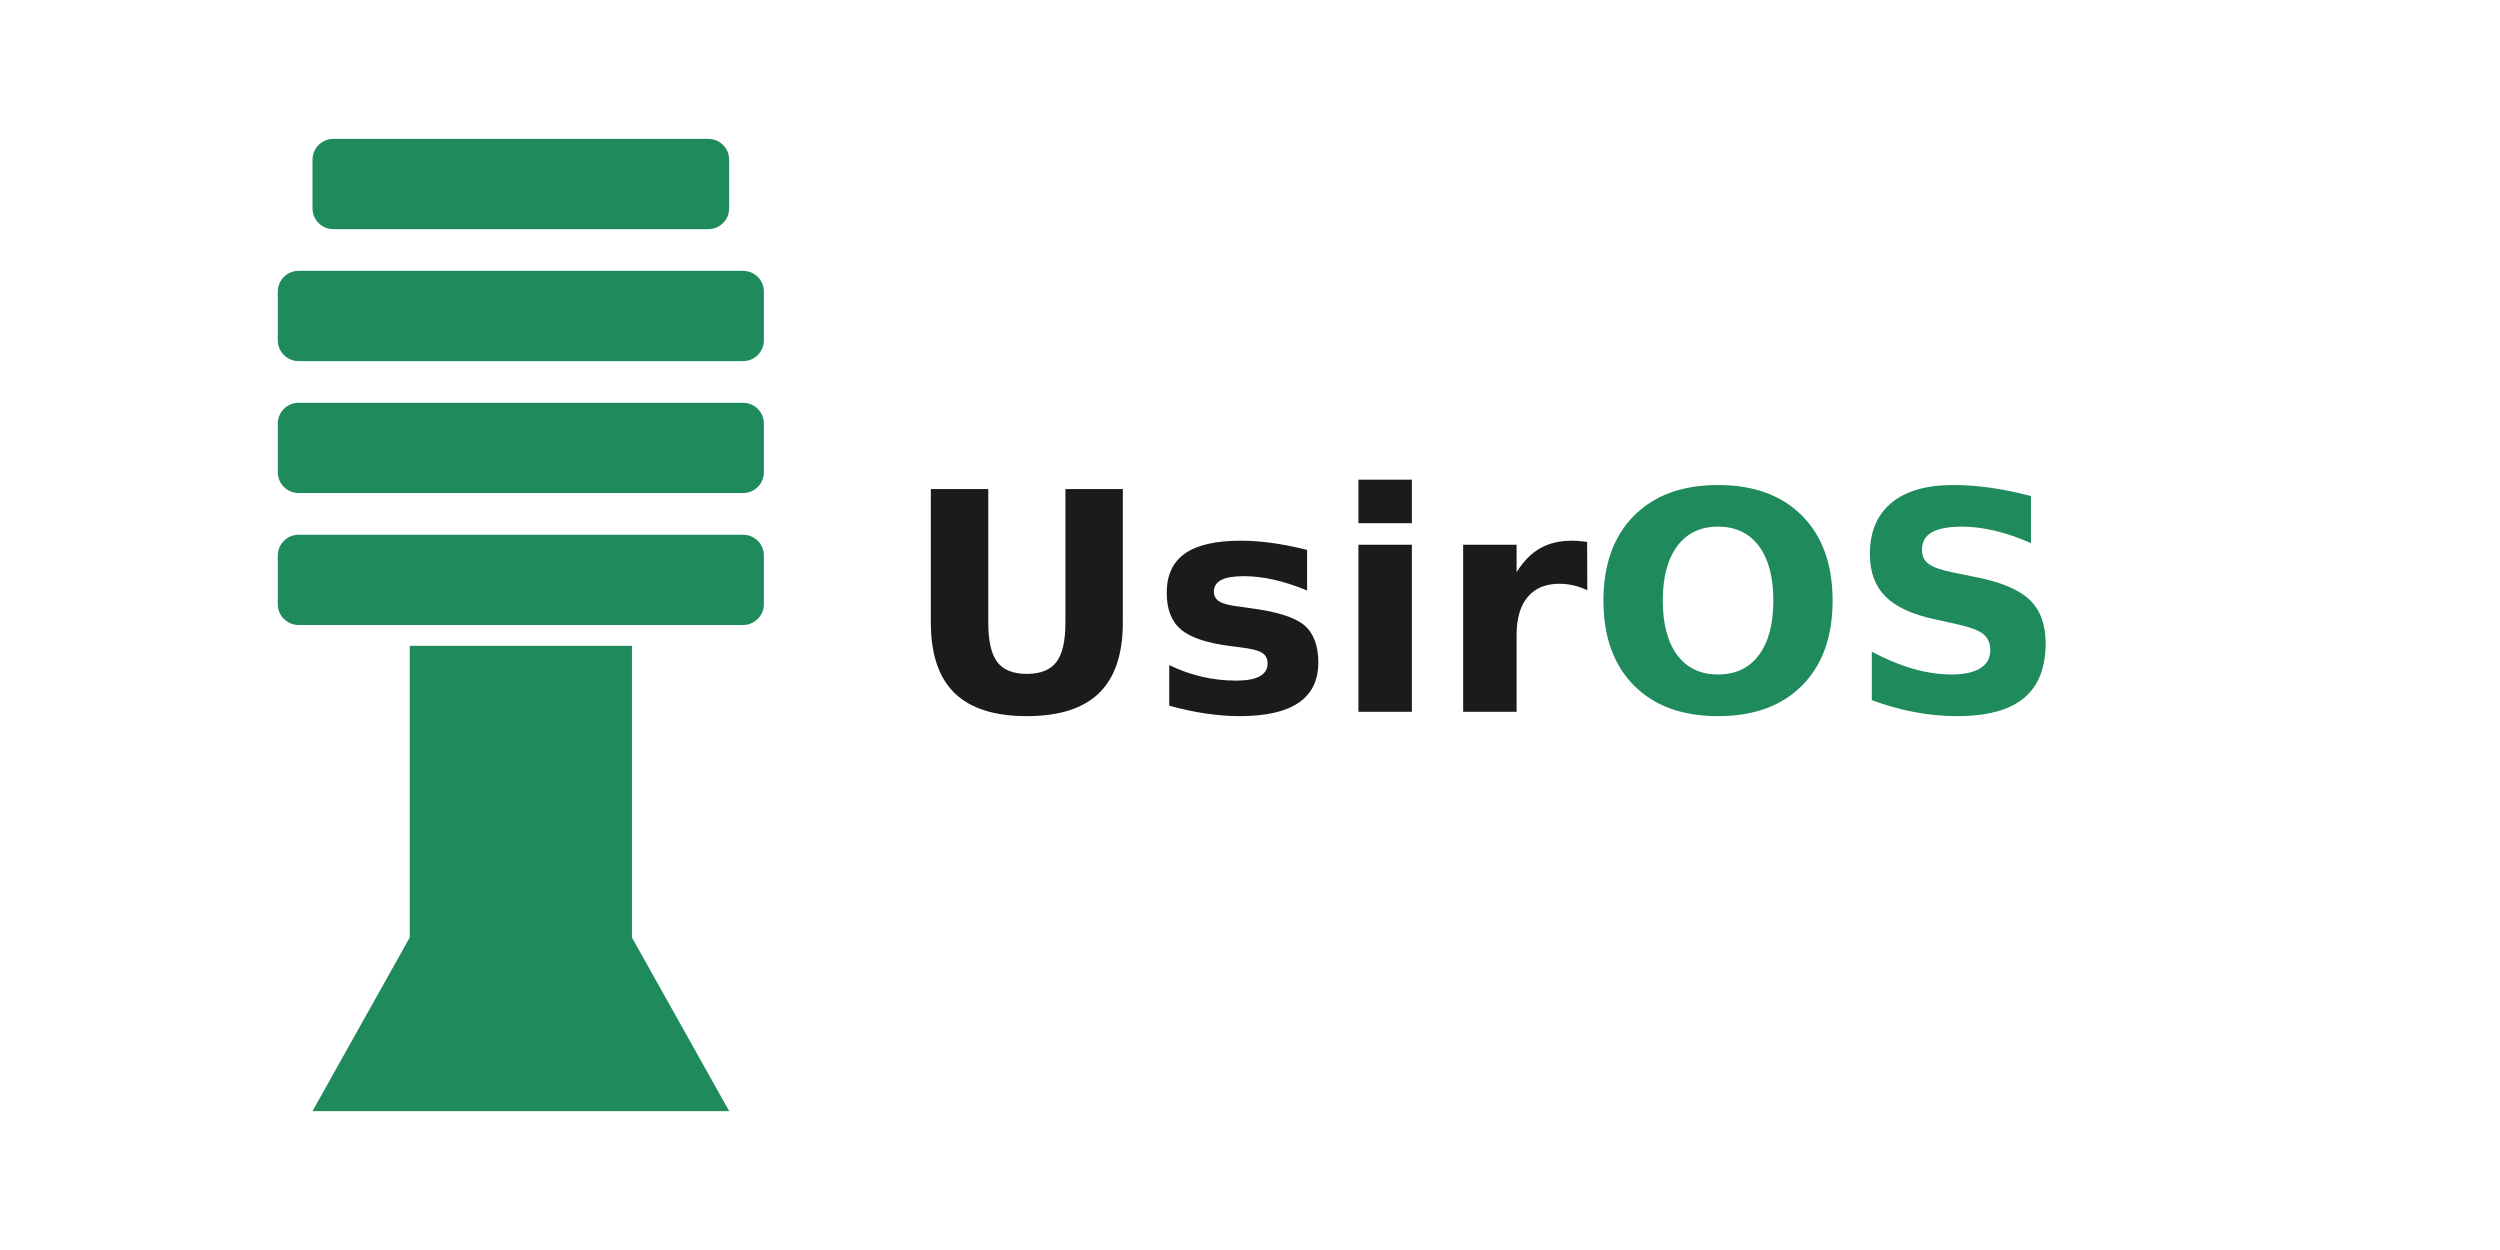
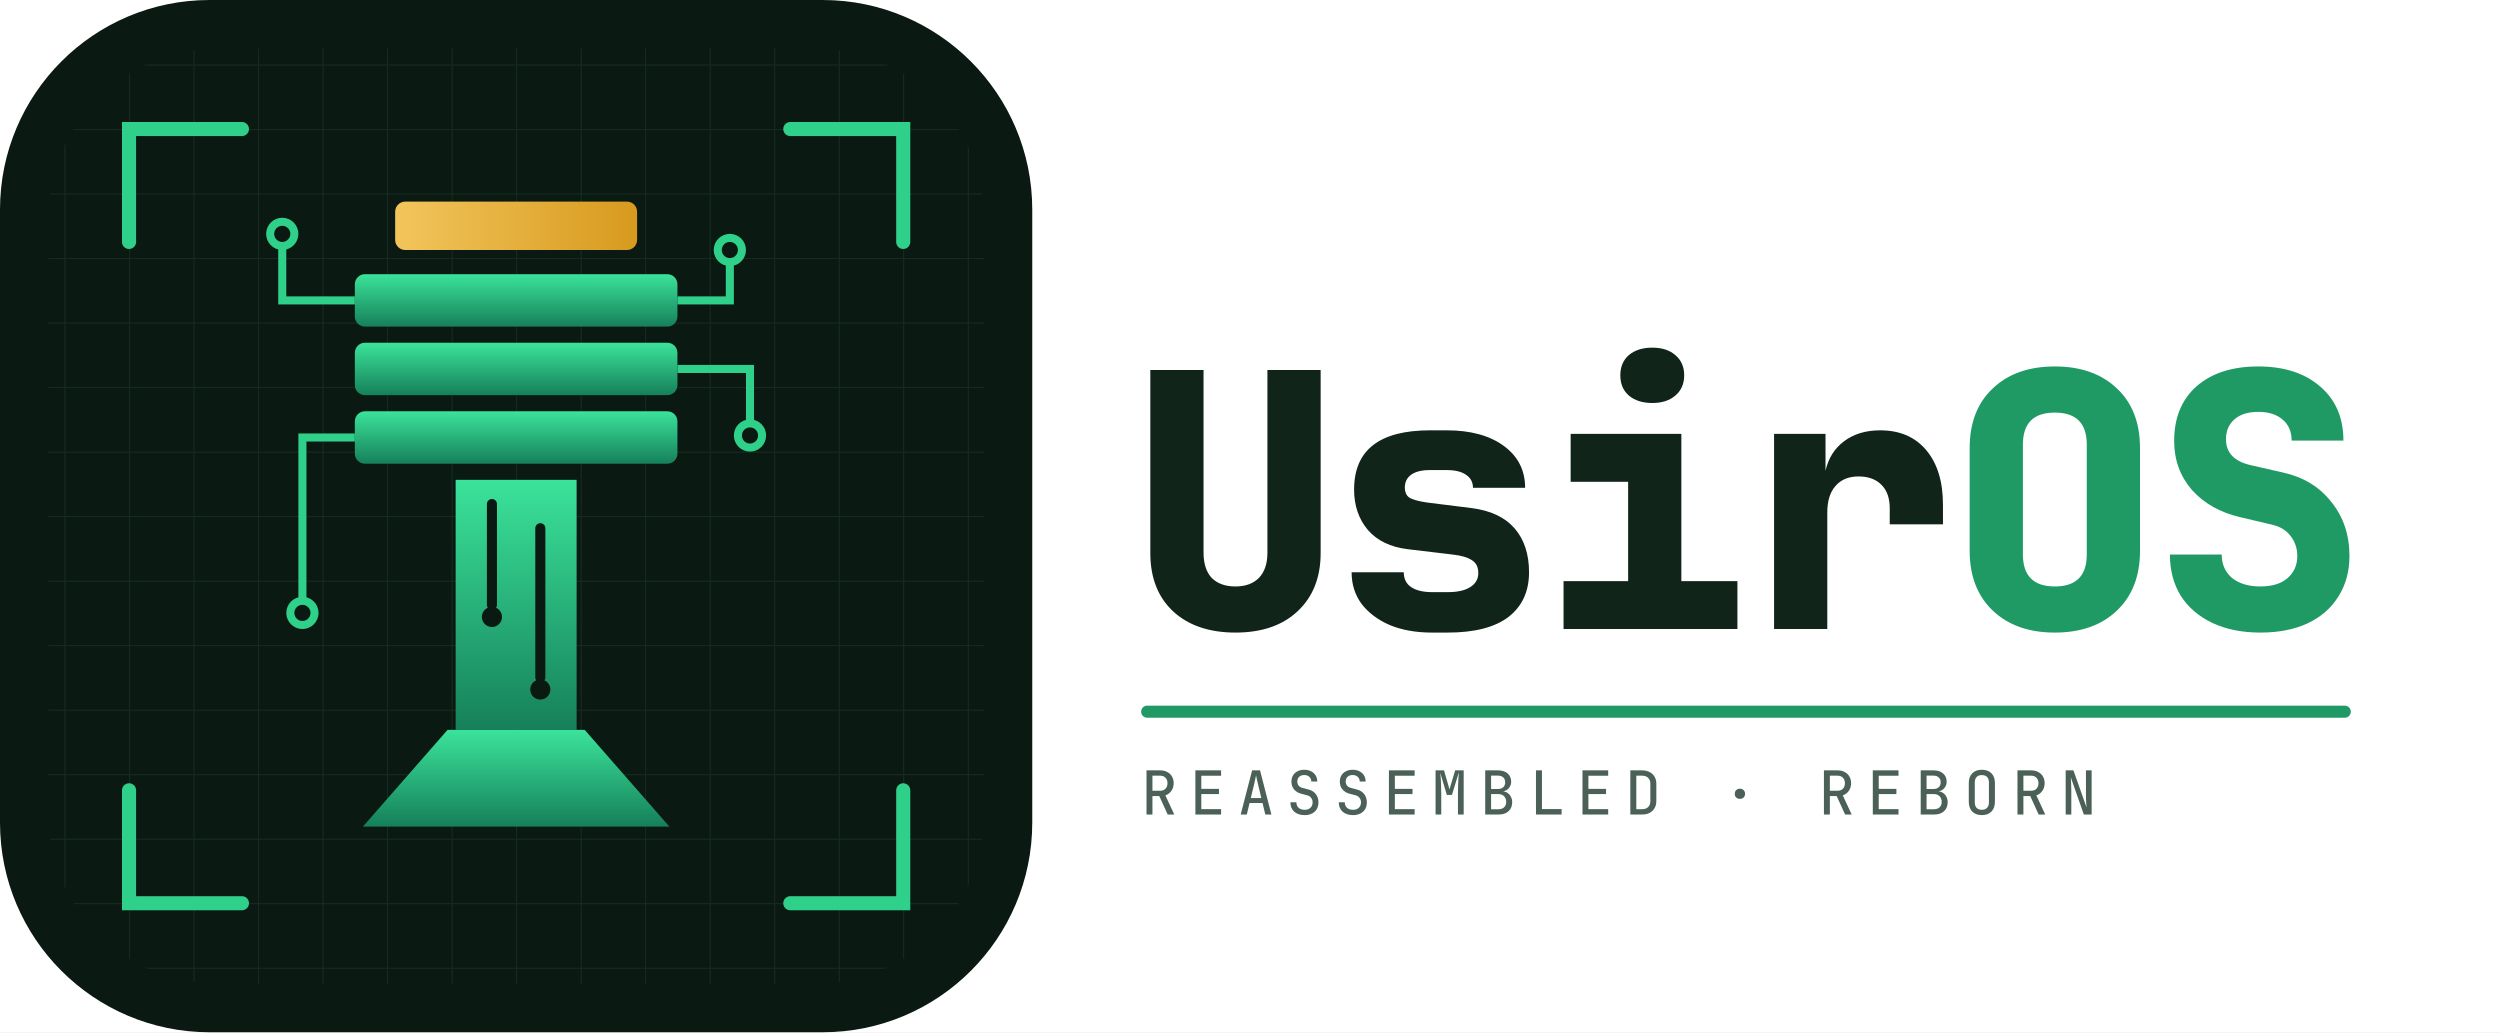
- <svg xmlns="http://www.w3.org/2000/svg" width="720" height="360" viewBox="0 0 720 360">
-   <rect width="720" height="360" fill="#ffffff" />
-   <clipPath id="c">
-     <rect x="0" y="0" width="720" height="320" />
-   </clipPath>
-   <g clip-path="url(#c)" />
-   <g fill="#1f8a5b" transform="translate(70,40)">
-     <rect x="20" y="0" width="120" height="26" rx="6" />
-     <rect x="10" y="38" width="140" height="26" rx="6" />
-     <rect x="10" y="76" width="140" height="26" rx="6" />
-     <rect x="10" y="114" width="140" height="26" rx="6" />
-     <rect x="48" y="146" width="64" height="104" />
-     <path d="M48 230 L112 230 L140 280 L20 280 Z" />
+ <svg xmlns="http://www.w3.org/2000/svg" width="1240" height="512" viewBox="0 0 1240 512" version="1.1" id="svg20">
+   <defs id="defs20" />
+   <rect width="1240" height="512" fill="#ffffff" id="rect1" />
+   <g id="g19">
+     <defs id="defs4">
+       <linearGradient id="verde" x1="0" y1="0" x2="0" y2="1">
+         <stop offset="0" stop-color="#3be39a" id="stop1" />
+         <stop offset="1" stop-color="#16805a" id="stop2" />
+       </linearGradient>
+       <linearGradient id="oro" x1="0" y1="0" x2="1" y2="0">
+         <stop offset="0" stop-color="#f2c55c" id="stop3" />
+         <stop offset="1" stop-color="#d79a1e" id="stop4" />
+       </linearGradient>
+       <pattern id="rejilla" width="32" height="32" patternUnits="userSpaceOnUse">
+         <path d="M32 0H0V32" fill="none" stroke="#1d3a2d" stroke-width="1" id="path4" />
+       </pattern>
+     </defs>
+     <rect width="512" height="512" rx="104" fill="#0b1913" id="rect4" />
+     <rect x="24" y="24" width="464" height="464" rx="84" fill="url(#rejilla)" opacity=".55" id="rect5" />
+     <g fill="none" stroke="#2fd08a" stroke-width="7" stroke-linecap="round" id="g8">
+       <path d="M64 120V64H120" id="path5" />
+       <path d="M392 64H448V120" id="path6" />
+       <path d="M448 392V448H392" id="path7" />
+       <path d="M120 448H64V392" id="path8" />
+     </g>
+     <g stroke="#2fd08a" stroke-width="4" fill="#0b1913" id="g12">
+       <path d="M176 149H140V120" fill="none" id="path9" />
+       <circle cx="140" cy="116" r="6" id="circle9" />
+       <path d="M336 183H372V212" fill="none" id="path10" />
+       <circle cx="372" cy="216" r="6" id="circle10" />
+       <path d="M176 217H150V300" fill="none" id="path11" />
+       <circle cx="150" cy="304" r="6" id="circle11" />
+       <path d="M336 149H362V128" fill="none" id="path12" />
+       <circle cx="362" cy="124" r="6" id="circle12" />
+     </g>
+     <rect x="196" y="100" width="120" height="24" rx="5" fill="url(#oro)" id="rect12" />
+     <g fill="url(#verde)" id="g16">
+       <rect x="176" y="136" width="160" height="26" rx="5" id="rect13" />
+       <rect x="176" y="170" width="160" height="26" rx="5" id="rect14" />
+       <rect x="176" y="204" width="160" height="26" rx="5" id="rect15" />
+       <rect x="226" y="238" width="60" height="124" id="rect16" />
+       <path d="M222 362H290L332 410H180Z" id="path16" />
+     </g>
+     <g stroke="#0b1913" stroke-width="5" fill="#0b1913" stroke-linecap="round" id="g18">
+       <path d="M244 250V300" fill="none" id="path17" />
+       <circle cx="244" cy="306" r="5" stroke="none" id="circle17" />
+       <path d="M268 262V336" fill="none" id="path18" />
+       <circle cx="268" cy="342" r="5" stroke="none" id="circle18" />
+     </g>
  </g>
-   <text x="260" y="205" font-family="DejaVu Sans, sans-serif" font-size="88" font-weight="700" fill="#1b1b1b">Usir<tspan fill="#1f8a5b">OS</tspan>
-   </text>
+   <g id="text19" style="font-weight:800;font-size:176px;font-family:'JetBrainsMono NF';letter-spacing:-4;fill:#10241a" aria-label="UsirOS">
+     <path d="m 612.8,313.76 q -19.536,0 -30.976,-10.56 Q 570.56,292.64 570.56,274.336 V 183.52 h 26.4 v 90.64 q 0,8.096 4.048,12.496 4.224,4.224 11.792,4.224 7.392,0 11.616,-4.224 4.224,-4.4 4.224,-12.496 v -90.64 h 26.4 v 90.816 q 0,18.128 -11.44,28.864 -11.264,10.56 -30.8,10.56 z m 97.552,0 q -11.968,0 -20.944,-3.696 -8.976,-3.872 -14.08,-10.56 -4.928,-6.688 -4.928,-15.664 h 25.872 q 0,4.928 3.696,7.392 3.696,2.464 10.384,2.464 h 7.744 q 7.216,0 11.088,-2.464 4.048,-2.464 4.048,-7.04 0,-4.4 -3.168,-6.336 -3.168,-2.112 -9.68,-2.816 l -22.176,-2.64 q -12.848,-1.584 -19.712,-9.504 -6.864,-8.096 -6.864,-20.064 0,-29.392 37.664,-29.392 h 8.272 q 17.776,0 28.336,7.744 10.56,7.744 10.56,20.768 h -25.872 q 0,-4.224 -3.52,-6.512 -3.344,-2.288 -9.504,-2.288 h -8.272 q -6.16,0 -9.328,2.288 -3.168,2.288 -3.168,6.336 0,4.048 2.992,5.456 3.168,1.408 8.8,2.112 l 21.12,2.64 q 14.256,1.76 21.472,10.032 7.216,8.272 7.216,21.824 0,14.256 -10.208,22.176 -10.208,7.744 -30.096,7.744 z M 775.52,312 v -23.76 h 32.032 v -49.28 h -28.512 V 215.2 h 54.912 v 73.04 h 27.808 V 312 Z m 44,-112.112 q -7.216,0 -11.616,-3.696 -4.224,-3.696 -4.224,-10.032 0,-6.336 4.224,-10.032 4.4,-3.696 11.616,-3.696 7.216,0 11.44,3.696 4.4,3.696 4.4,10.032 0,6.336 -4.4,10.032 -4.224,3.696 -11.44,3.696 z M 879.936,312 v -96.8 h 25.52 v 18.304 q 2.112,-9.328 9.152,-14.608 7.216,-5.456 17.952,-5.456 14.608,0 22.88,9.856 8.272,9.856 8.272,27.104 v 9.68 h -26.4 v -7.92 q 0,-7.568 -4.048,-11.616 -4.048,-4.224 -11.44,-4.224 -7.392,0 -11.44,4.752 -4.048,4.576 -4.048,13.2 V 312 Z" id="path20" />
+     <path style="fill:#1f9a64" d="m 1019.2,313.76 q -19.36,0 -30.8,-10.912 -11.44,-10.912 -11.44,-29.568 v -51.04 q 0,-18.832 11.44,-29.568 11.44,-10.912 30.8,-10.912 19.36,0 30.8,10.912 11.44,10.736 11.44,29.568 v 51.04 q 0,18.656 -11.44,29.568 -11.44,10.912 -30.8,10.912 z m 0,-22.88 q 15.84,0 15.84,-15.84 v -54.56 q 0,-15.84 -15.84,-15.84 -15.84,0 -15.84,15.84 v 54.56 q 0,15.84 15.84,15.84 z m 101.952,22.88 q -13.552,0 -23.76,-4.752 -10.032,-4.752 -15.664,-13.376 -5.456,-8.8 -5.456,-20.592 h 25.696 q 0,7.216 5.104,11.616 5.28,4.224 14.08,4.224 8.624,0 13.376,-4.048 4.928,-4.224 4.928,-11.088 0,-5.456 -3.168,-9.68 -3.168,-4.4 -9.328,-5.808 l -15.664,-3.696 q -15.136,-3.52 -24.112,-13.552 -8.8,-10.208 -8.8,-24.288 0,-17.248 11.088,-27.104 11.264,-9.856 30.624,-9.856 19.36,0 30.8,10.032 11.44,9.856 11.44,26.752 h -25.696 q 0,-6.688 -4.4,-10.384 -4.4,-3.872 -12.144,-3.872 -7.568,0 -11.792,3.696 -4.224,3.696 -4.224,9.856 0,10.032 12.144,12.848 l 16.192,3.696 q 15.136,3.344 23.936,14.608 8.976,11.088 8.976,26.752 0,11.44 -5.456,20.064 -5.28,8.624 -15.312,13.376 -9.856,4.576 -23.408,4.576 z" id="path21" />
+   </g>
+   <rect x="566" y="350" width="600" height="6" rx="3" fill="#1f9a64" id="rect19" />
+   <path d="m 568.67,404 v -21.9 h 6.78 q 2.01,0 3.51,0.81 1.5,0.78 2.34,2.22 0.84,1.41 0.84,3.33 0,2.22 -1.14,3.81 -1.11,1.59 -2.97,2.25 l 4.41,9.48 h -3.27 L 575,394.85 h -3.39 V 404 Z m 2.94,-11.79 h 3.84 q 1.68,0 2.64,-1.02 0.99,-1.02 0.99,-2.7 0,-1.71 -0.99,-2.73 -0.99,-1.02 -2.64,-1.02 h -3.84 z M 592.91,404 v -21.9 h 12.75 v 2.67 h -9.81 v 6.51 h 8.76 v 2.58 h -8.76 v 7.47 h 9.81 V 404 Z m 22.47,0 5.67,-21.9 h 3.93 l 5.64,21.9 h -3.03 l -1.38,-5.7 h -6.42 l -1.38,5.7 z m 5.01,-8.16 h 5.22 l -1.56,-6.54 q -0.45,-1.8 -0.72,-3.06 -0.27,-1.26 -0.33,-1.71 -0.06,0.45 -0.33,1.71 -0.27,1.26 -0.69,3.03 z m 26.73,8.46 q -3.24,0 -5.16,-1.68 -1.92,-1.71 -1.92,-4.68 h 2.97 q 0,1.74 1.11,2.73 1.11,0.99 3,0.99 1.8,0 2.85,-0.99 1.08,-1.02 1.08,-2.7 0,-1.26 -0.69,-2.19 -0.69,-0.96 -1.95,-1.29 l -3.24,-0.87 q -2.13,-0.6 -3.39,-2.16 -1.23,-1.59 -1.23,-3.75 0,-1.77 0.78,-3.09 0.81,-1.35 2.25,-2.07 1.44,-0.75 3.33,-0.75 1.92,0 3.36,0.75 1.47,0.72 2.28,2.04 0.81,1.32 0.81,3.06 h -2.94 q 0,-1.44 -0.99,-2.34 -0.96,-0.9 -2.52,-0.9 -1.56,0 -2.52,0.9 -0.93,0.9 -0.93,2.34 0,1.17 0.63,1.98 0.63,0.78 1.77,1.11 l 3.33,0.9 q 2.25,0.6 3.51,2.31 1.26,1.68 1.26,4.02 0,1.92 -0.84,3.36 -0.84,1.41 -2.4,2.19 -1.53,0.78 -3.6,0.78 z m 24,0 q -3.24,0 -5.16,-1.68 -1.92,-1.71 -1.92,-4.68 h 2.97 q 0,1.74 1.11,2.73 1.11,0.99 3,0.99 1.8,0 2.85,-0.99 1.08,-1.02 1.08,-2.7 0,-1.26 -0.69,-2.19 -0.69,-0.96 -1.95,-1.29 l -3.24,-0.87 q -2.13,-0.6 -3.39,-2.16 -1.23,-1.59 -1.23,-3.75 0,-1.77 0.78,-3.09 0.81,-1.35 2.25,-2.07 1.44,-0.75 3.33,-0.75 1.92,0 3.36,0.75 1.47,0.72 2.28,2.04 0.81,1.32 0.81,3.06 h -2.94 q 0,-1.44 -0.99,-2.34 -0.96,-0.9 -2.52,-0.9 -1.56,0 -2.52,0.9 -0.93,0.9 -0.93,2.34 0,1.17 0.63,1.98 0.63,0.78 1.77,1.11 l 3.33,0.9 q 2.25,0.6 3.51,2.31 1.26,1.68 1.26,4.02 0,1.92 -0.84,3.36 -0.84,1.41 -2.4,2.19 -1.53,0.78 -3.6,0.78 z m 17.79,-0.3 v -21.9 h 12.75 v 2.67 h -9.81 v 6.51 h 8.76 v 2.58 h -8.76 v 7.47 h 9.81 V 404 Z m 23.13,0 v -21.9 h 4.2 l 2.7,9.45 2.82,-9.45 h 4.23 V 404 h -2.85 v -10.05 q 0,-1.59 0.06,-3.51 0.06,-1.95 0.15,-3.87 0.12,-1.95 0.24,-3.51 l -3.42,11.22 h -2.52 l -3.3,-10.95 q 0.27,2.19 0.39,4.89 0.12,2.67 0.12,5.73 V 404 Z m 24.63,0 v -21.9 h 6.33 q 3.03,0 4.77,1.53 1.77,1.5 1.77,4.14 0,1.71 -1.08,3.06 -1.05,1.32 -2.73,1.62 v 0.09 q 1.26,0.15 2.22,0.9 0.99,0.75 1.53,1.92 0.57,1.14 0.57,2.52 0,2.82 -1.8,4.47 -1.77,1.65 -4.83,1.65 z m 2.91,-12.66 h 3.39 q 1.68,0 2.64,-0.87 0.96,-0.9 0.96,-2.43 0,-1.56 -0.96,-2.43 -0.96,-0.9 -2.61,-0.9 h -3.42 z m 0,10.05 h 3.57 q 1.83,0 2.88,-0.96 1.05,-0.99 1.05,-2.67 0,-1.74 -1.05,-2.82 -1.05,-1.08 -2.88,-1.08 h -3.57 z m 22.26,2.61 v -21.9 h 2.97 v 19.2 h 9.75 v 2.7 z m 23.07,0 v -21.9 h 12.75 v 2.67 h -9.81 v 6.51 h 8.76 v 2.58 h -8.76 v 7.47 h 9.81 V 404 Z m 23.73,0 v -21.9 h 5.88 q 2.13,0 3.69,0.84 1.59,0.81 2.46,2.31 0.87,1.47 0.87,3.48 v 8.61 q 0,2.01 -0.87,3.51 -0.87,1.5 -2.46,2.34 -1.56,0.81 -3.69,0.81 z m 2.97,-2.64 h 2.91 q 1.89,0 2.97,-1.08 1.08,-1.08 1.08,-2.94 v -8.61 q 0,-1.86 -1.08,-2.91 -1.08,-1.08 -2.97,-1.08 h -2.91 z m 51.39,-5.13 q -1.14,0 -1.86,-0.69 -0.69,-0.69 -0.69,-1.77 0,-1.14 0.69,-1.86 0.72,-0.72 1.86,-0.72 1.14,0 1.83,0.72 0.72,0.72 0.72,1.86 0,1.08 -0.72,1.77 -0.69,0.69 -1.83,0.69 z m 41.67,7.77 v -21.9 h 6.78 q 2.01,0 3.51,0.81 1.5,0.78 2.34,2.22 0.84,1.41 0.84,3.33 0,2.22 -1.14,3.81 -1.11,1.59 -2.97,2.25 l 4.41,9.48 h -3.27 l -4.17,-9.15 h -3.39 V 404 Z m 2.94,-11.79 h 3.84 q 1.68,0 2.64,-1.02 0.99,-1.02 0.99,-2.7 0,-1.71 -0.99,-2.73 -0.99,-1.02 -2.64,-1.02 h -3.84 z M 928.91,404 v -21.9 h 12.75 v 2.67 h -9.81 v 6.51 h 8.76 v 2.58 h -8.76 v 7.47 h 9.81 V 404 Z m 23.76,0 v -21.9 h 6.33 q 3.03,0 4.77,1.53 1.77,1.5 1.77,4.14 0,1.71 -1.08,3.06 -1.05,1.32 -2.73,1.62 v 0.09 q 1.26,0.15 2.22,0.9 0.99,0.75 1.53,1.92 0.57,1.14 0.57,2.52 0,2.82 -1.8,4.47 -1.77,1.65 -4.83,1.65 z m 2.91,-12.66 h 3.39 q 1.68,0 2.64,-0.87 0.96,-0.9 0.96,-2.43 0,-1.56 -0.96,-2.43 -0.96,-0.9 -2.61,-0.9 h -3.42 z m 0,10.05 h 3.57 q 1.83,0 2.88,-0.96 1.05,-0.99 1.05,-2.67 0,-1.74 -1.05,-2.82 -1.05,-1.08 -2.88,-1.08 h -3.57 z m 27.42,2.91 q -3,0 -4.74,-1.74 -1.74,-1.74 -1.74,-4.92 v -9.21 q 0,-3.15 1.74,-4.89 1.74,-1.74 4.74,-1.74 3,0 4.74,1.74 1.74,1.71 1.74,4.89 v 9.21 q 0,3.18 -1.74,4.92 -1.74,1.74 -4.74,1.74 z m 0,-2.64 q 1.68,0 2.58,-0.96 0.93,-0.96 0.93,-2.76 v -9.81 q 0,-1.77 -0.9,-2.73 -0.9,-0.96 -2.61,-0.96 -1.71,0 -2.61,0.96 -0.9,0.96 -0.9,2.73 v 9.81 q 0,1.8 0.9,2.76 0.93,0.96 2.61,0.96 z m 17.67,2.34 v -21.9 h 6.78 q 2.01,0 3.51,0.81 1.5,0.78 2.34,2.22 0.84,1.41 0.84,3.33 0,2.22 -1.14,3.81 -1.11,1.59 -2.97,2.25 l 4.41,9.48 h -3.27 l -4.17,-9.15 h -3.39 V 404 Z m 2.94,-11.79 h 3.84 q 1.68,0 2.64,-1.02 0.99,-1.02 0.99,-2.7 0,-1.71 -0.99,-2.73 -0.99,-1.02 -2.64,-1.02 h -3.84 z m 20.97,11.79 v -21.9 h 3.84 l 6.54,18.48 q -0.09,-0.78 -0.18,-1.92 -0.06,-1.17 -0.12,-2.4 -0.03,-1.26 -0.03,-2.37 V 382.1 h 2.82 V 404 h -3.87 l -6.48,-18.48 q 0.06,0.78 0.12,1.92 0.06,1.11 0.09,2.34 0.06,1.23 0.06,2.31 V 404 Z" id="text20" style="font-weight:500;font-size:30px;font-family:'JetBrainsMono NF';letter-spacing:6;fill:#4b6157" aria-label="REASSEMBLED · REBORN" />
</svg>
